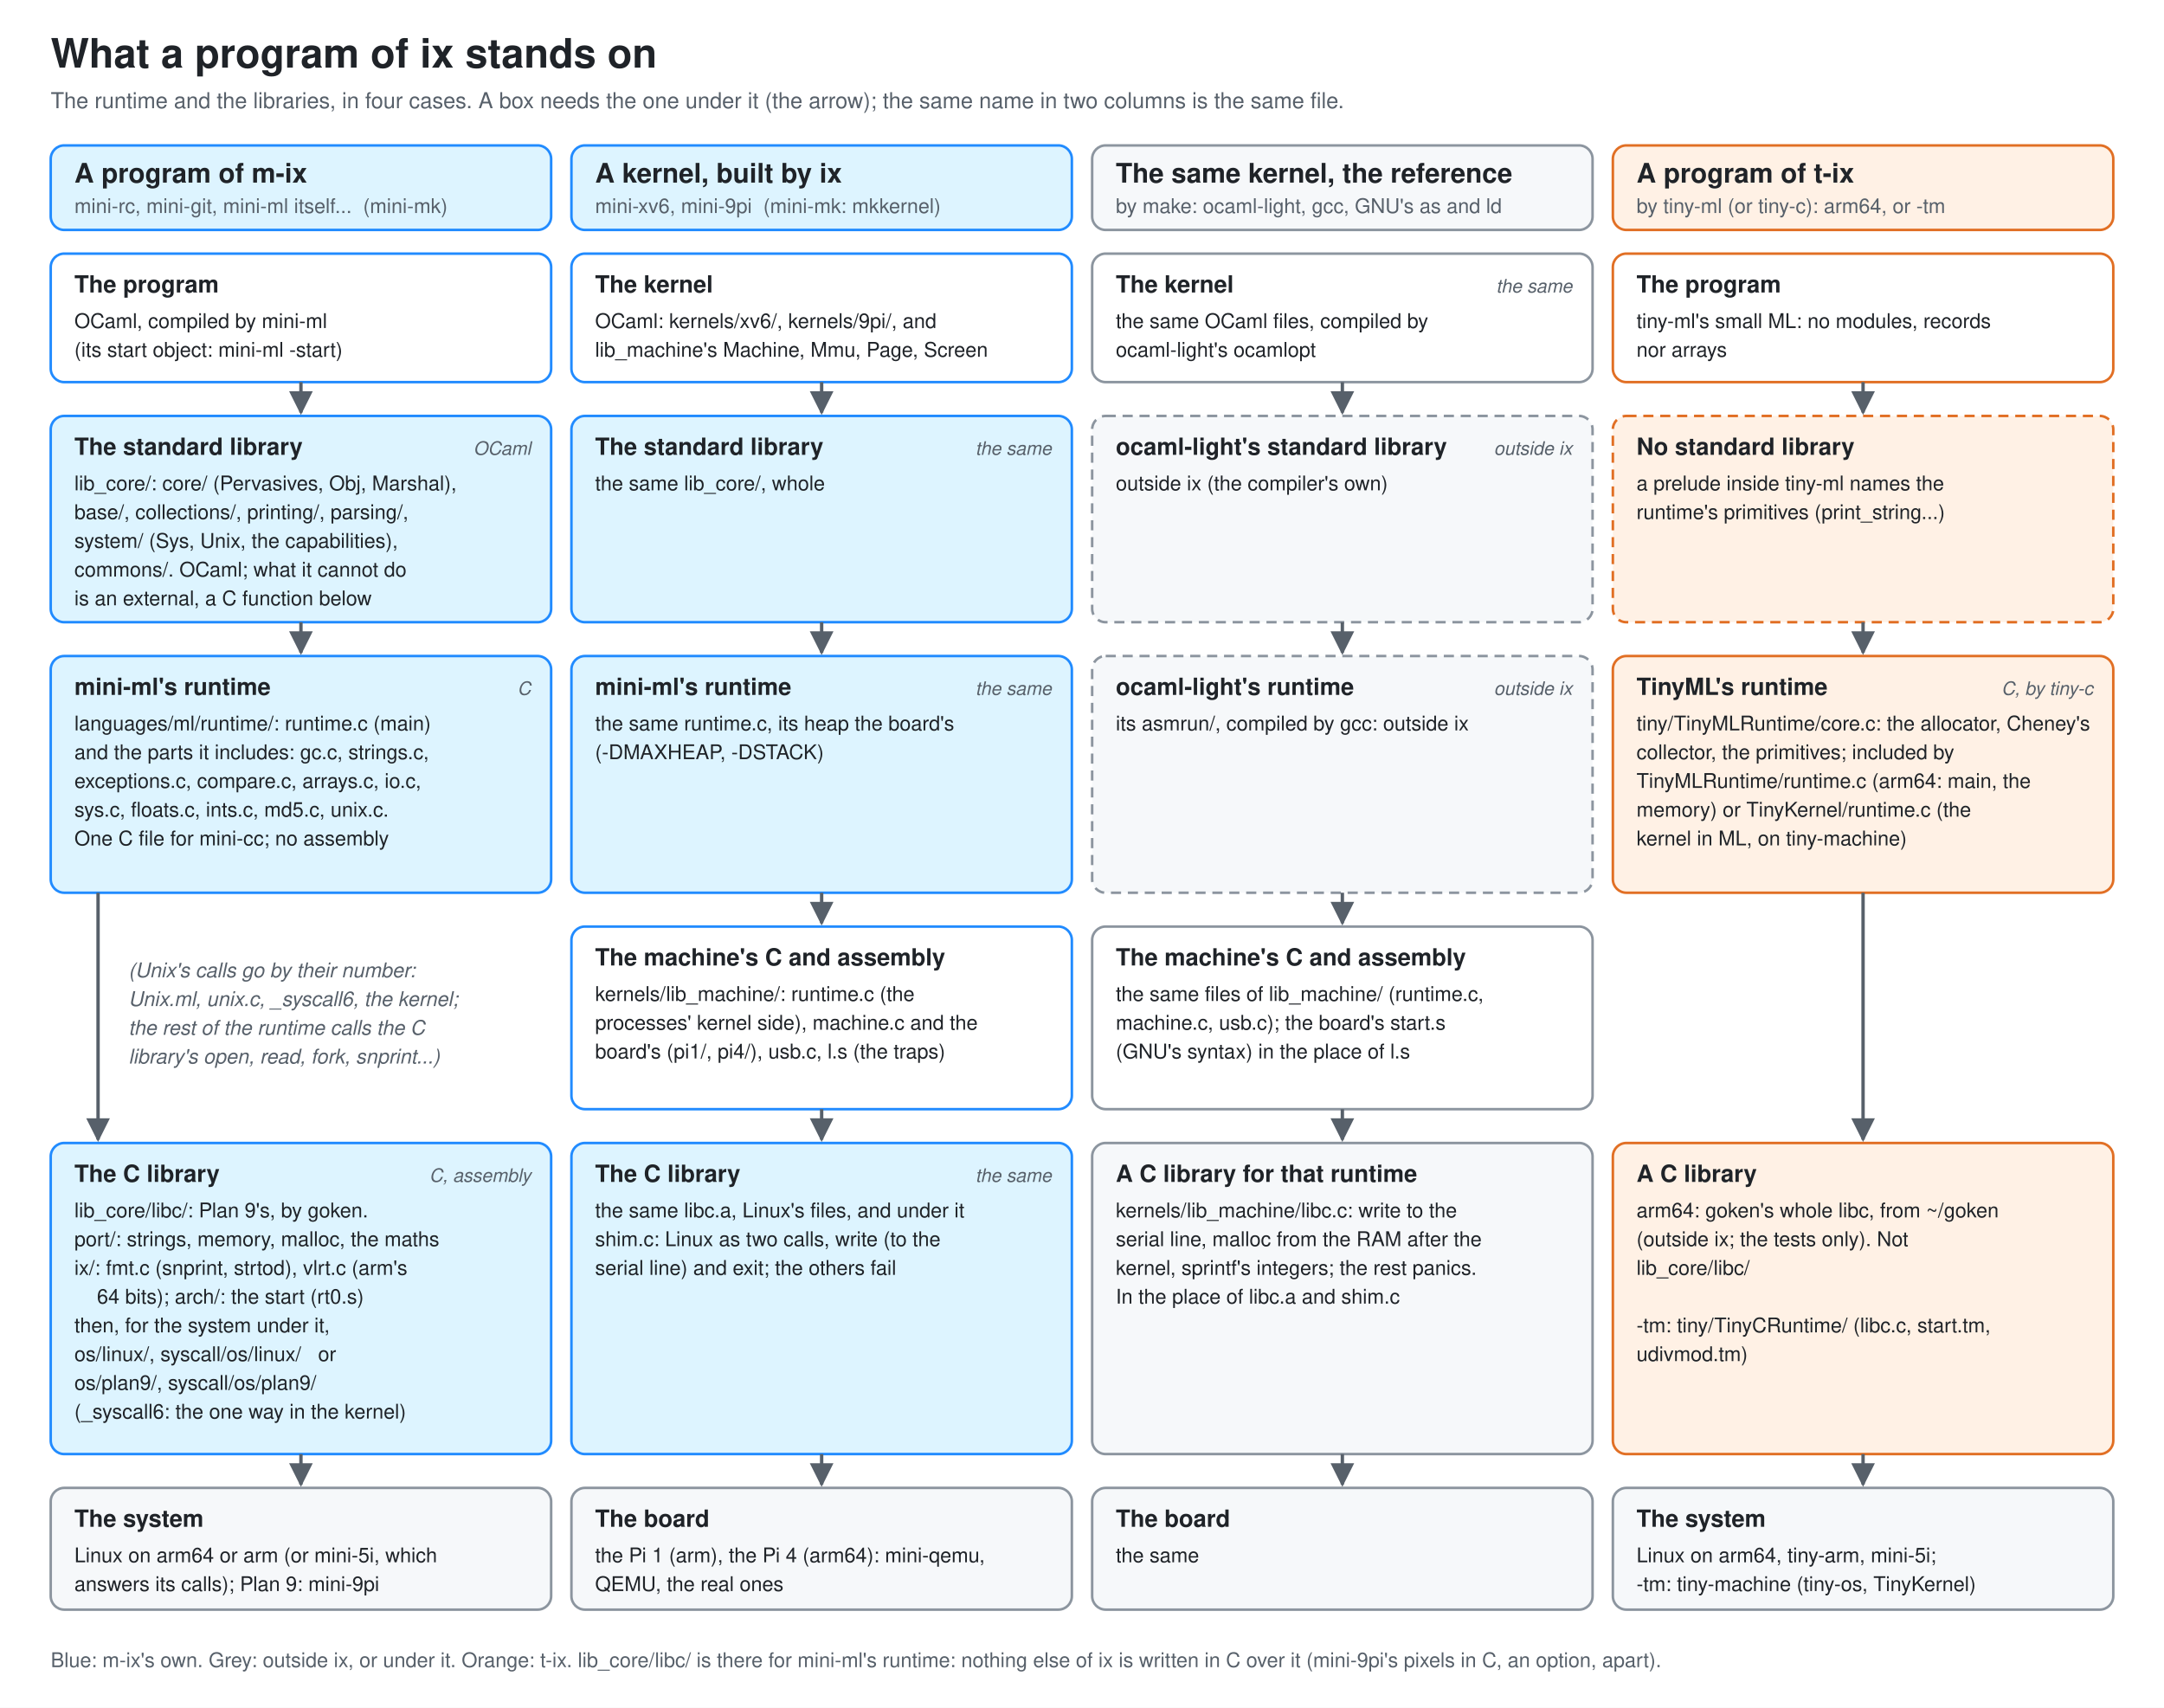
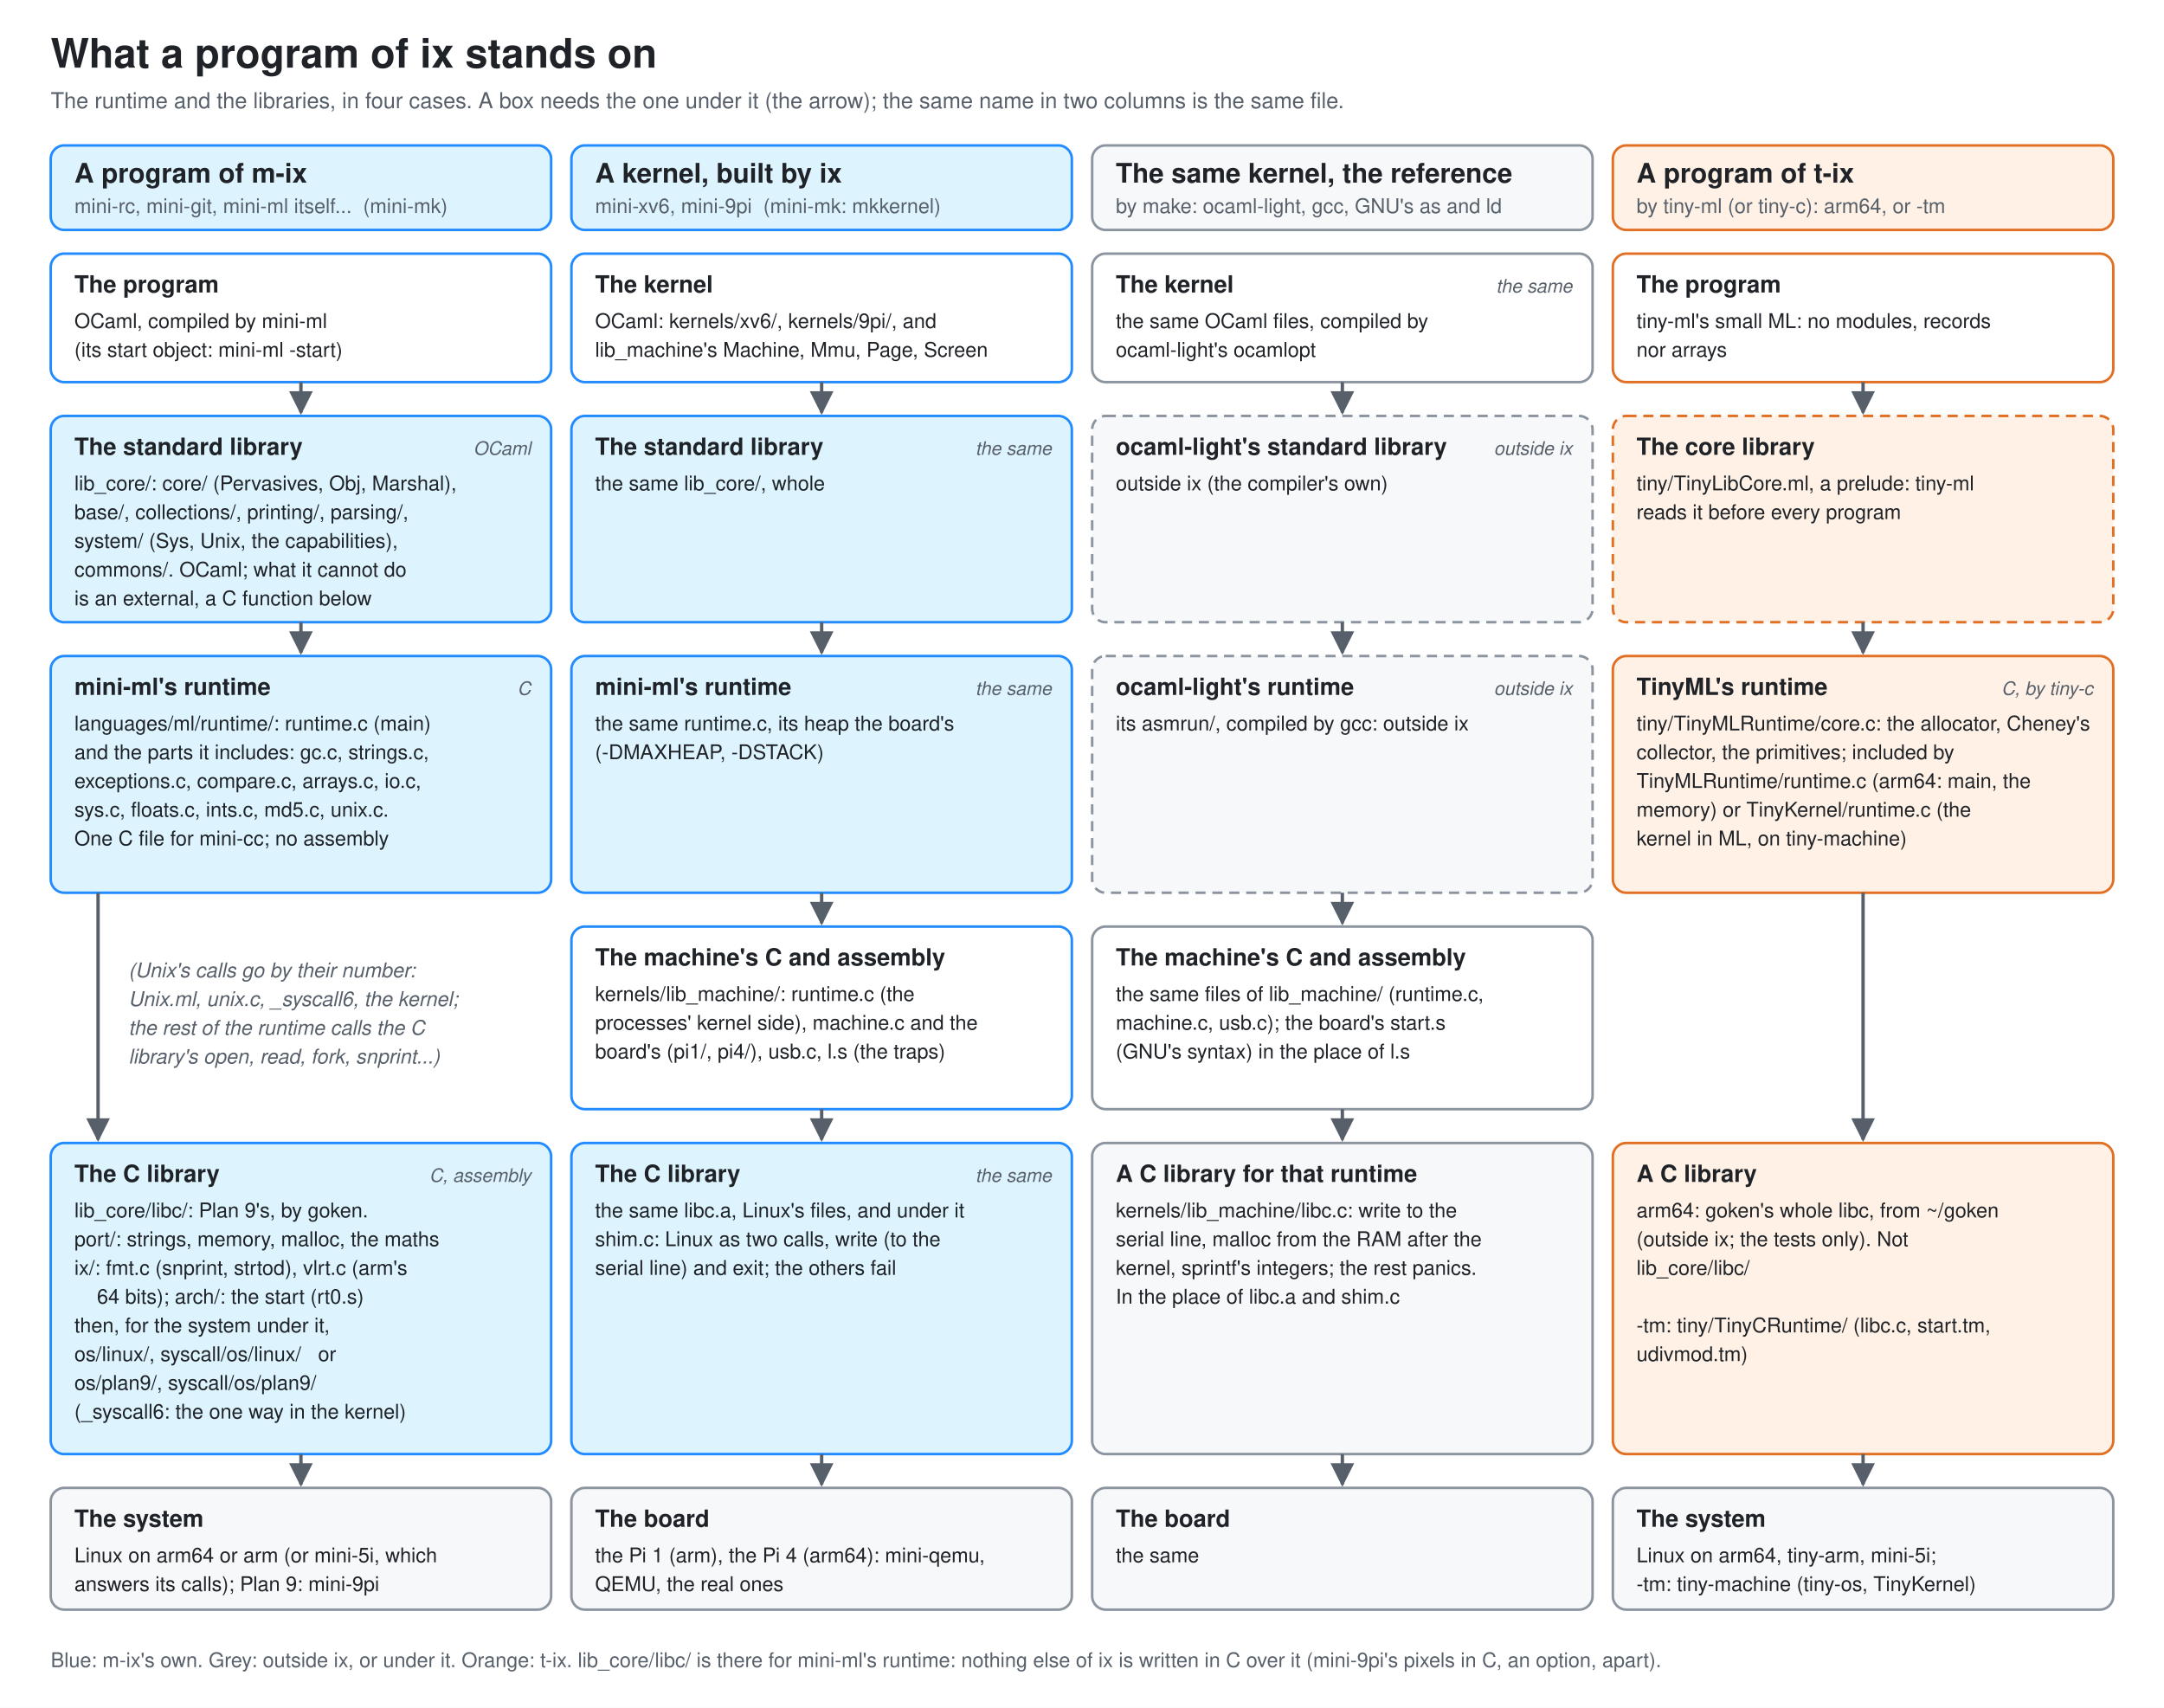
<svg xmlns="http://www.w3.org/2000/svg" viewBox="0 0 1280 1010" width="1280" height="1010" font-family="-apple-system, BlinkMacSystemFont, 'Segoe UI', Helvetica, Arial, sans-serif">
  <defs>
    <marker id="a" viewBox="0 0 10 10" refX="9" refY="5" markerWidth="7" markerHeight="7" orient="auto-start-reverse">
      <path d="M0 0L10 5L0 10z" fill="#57606a" />
    </marker>
  </defs>
  <rect width="1280" height="1010" fill="#ffffff" />
  <text x="30" y="40" font-size="24" font-weight="600" fill="#1f2328" text-anchor="start" xml:space="preserve">What a program of ix stands on</text>
  <text x="30" y="64" font-size="13" font-weight="normal" fill="#57606a" text-anchor="start" xml:space="preserve">The runtime and the libraries, in four cases. A box needs the one under it (the arrow); the same name in two columns is the same file.</text>
  <rect x="30" y="86" width="296" height="50" rx="8" fill="#ddf4ff" stroke="#218bff" stroke-width="1.5" />
  <text x="44" y="108" font-size="16" font-weight="600" fill="#1f2328" text-anchor="start" xml:space="preserve">A program of m-ix</text>
  <text x="44" y="126" font-size="12" font-weight="normal" fill="#57606a" text-anchor="start" xml:space="preserve">mini-rc, mini-git, mini-ml itself...  (mini-mk)</text>
  <rect x="30" y="150" width="296" height="76" rx="8" fill="#ffffff" stroke="#218bff" stroke-width="1.5" />
  <text x="44" y="173" font-size="14" font-weight="600" fill="#1f2328" text-anchor="start" xml:space="preserve">The program</text>
  <text x="44" y="194" font-size="12" font-weight="normal" fill="#1f2328" text-anchor="start" xml:space="preserve">OCaml, compiled by mini-ml</text>
  <text x="44" y="211" font-size="12" font-weight="normal" fill="#1f2328" text-anchor="start" xml:space="preserve">(its start object: mini-ml -start)</text>
  <rect x="30" y="246" width="296" height="122" rx="8" fill="#ddf4ff" stroke="#218bff" stroke-width="1.5" />
  <text x="44" y="269" font-size="14" font-weight="600" fill="#1f2328" text-anchor="start" xml:space="preserve">The standard library</text>
  <text x="314" y="269" font-size="11" font-weight="normal" fill="#57606a" text-anchor="end" font-style="italic" xml:space="preserve">OCaml</text>
  <text x="44" y="290" font-size="12" font-weight="normal" fill="#1f2328" text-anchor="start" xml:space="preserve">lib_core/: core/ (Pervasives, Obj, Marshal),</text>
  <text x="44" y="307" font-size="12" font-weight="normal" fill="#1f2328" text-anchor="start" xml:space="preserve">base/, collections/, printing/, parsing/,</text>
  <text x="44" y="324" font-size="12" font-weight="normal" fill="#1f2328" text-anchor="start" xml:space="preserve">system/ (Sys, Unix, the capabilities),</text>
  <text x="44" y="341" font-size="12" font-weight="normal" fill="#1f2328" text-anchor="start" xml:space="preserve">commons/. OCaml; what it cannot do</text>
  <text x="44" y="358" font-size="12" font-weight="normal" fill="#1f2328" text-anchor="start" xml:space="preserve">is an external, a C function below</text>
  <rect x="30" y="388" width="296" height="140" rx="8" fill="#ddf4ff" stroke="#218bff" stroke-width="1.5" />
  <text x="44" y="411" font-size="14" font-weight="600" fill="#1f2328" text-anchor="start" xml:space="preserve">mini-ml's runtime</text>
  <text x="314" y="411" font-size="11" font-weight="normal" fill="#57606a" text-anchor="end" font-style="italic" xml:space="preserve">C</text>
  <text x="44" y="432" font-size="12" font-weight="normal" fill="#1f2328" text-anchor="start" xml:space="preserve">languages/ml/runtime/: runtime.c (main)</text>
  <text x="44" y="449" font-size="12" font-weight="normal" fill="#1f2328" text-anchor="start" xml:space="preserve">and the parts it includes: gc.c, strings.c,</text>
  <text x="44" y="466" font-size="12" font-weight="normal" fill="#1f2328" text-anchor="start" xml:space="preserve">exceptions.c, compare.c, arrays.c, io.c,</text>
  <text x="44" y="483" font-size="12" font-weight="normal" fill="#1f2328" text-anchor="start" xml:space="preserve">sys.c, floats.c, ints.c, md5.c, unix.c.</text>
  <text x="44" y="500" font-size="12" font-weight="normal" fill="#1f2328" text-anchor="start" xml:space="preserve">One C file for mini-cc; no assembly</text>
  <rect x="30" y="676" width="296" height="184" rx="8" fill="#ddf4ff" stroke="#218bff" stroke-width="1.5" />
  <text x="44" y="699" font-size="14" font-weight="600" fill="#1f2328" text-anchor="start" xml:space="preserve">The C library</text>
  <text x="314" y="699" font-size="11" font-weight="normal" fill="#57606a" text-anchor="end" font-style="italic" xml:space="preserve">C, assembly</text>
  <text x="44" y="720" font-size="12" font-weight="normal" fill="#1f2328" text-anchor="start" xml:space="preserve">lib_core/libc/: Plan 9's, by goken.</text>
  <text x="44" y="737" font-size="12" font-weight="normal" fill="#1f2328" text-anchor="start" xml:space="preserve">port/: strings, memory, malloc, the maths</text>
  <text x="44" y="754" font-size="12" font-weight="normal" fill="#1f2328" text-anchor="start" xml:space="preserve">ix/: fmt.c (snprint, strtod), vlrt.c (arm's</text>
  <text x="44" y="771" font-size="12" font-weight="normal" fill="#1f2328" text-anchor="start" xml:space="preserve">    64 bits); arch/: the start (rt0.s)</text>
  <text x="44" y="788" font-size="12" font-weight="normal" fill="#1f2328" text-anchor="start" xml:space="preserve">then, for the system under it,</text>
  <text x="44" y="805" font-size="12" font-weight="normal" fill="#1f2328" text-anchor="start" xml:space="preserve">os/linux/, syscall/os/linux/   or</text>
  <text x="44" y="822" font-size="12" font-weight="normal" fill="#1f2328" text-anchor="start" xml:space="preserve">os/plan9/, syscall/os/plan9/</text>
  <text x="44" y="839" font-size="12" font-weight="normal" fill="#1f2328" text-anchor="start" xml:space="preserve">(_syscall6: the one way in the kernel)</text>
  <rect x="30" y="880" width="296" height="72" rx="8" fill="#f6f8fa" stroke="#8c959f" stroke-width="1.5" />
  <text x="44" y="903" font-size="14" font-weight="600" fill="#1f2328" text-anchor="start" xml:space="preserve">The system</text>
  <text x="44" y="924" font-size="12" font-weight="normal" fill="#1f2328" text-anchor="start" xml:space="preserve">Linux on arm64 or arm (or mini-5i, which</text>
  <text x="44" y="941" font-size="12" font-weight="normal" fill="#1f2328" text-anchor="start" xml:space="preserve">answers its calls); Plan 9: mini-9pi</text>
  <line x1="178" y1="226" x2="178" y2="244" stroke="#57606a" stroke-width="2" marker-end="url(#a)" />
  <line x1="178" y1="368" x2="178" y2="386" stroke="#57606a" stroke-width="2" marker-end="url(#a)" />
  <line x1="58" y1="528" x2="58" y2="674" stroke="#57606a" stroke-width="2" marker-end="url(#a)" />
  <line x1="178" y1="860" x2="178" y2="878" stroke="#57606a" stroke-width="2" marker-end="url(#a)" />
  <text x="76" y="578" font-size="12" font-weight="normal" fill="#57606a" text-anchor="start" font-style="italic" xml:space="preserve">(Unix's calls go by their number:</text>
  <text x="76" y="595" font-size="12" font-weight="normal" fill="#57606a" text-anchor="start" font-style="italic" xml:space="preserve">Unix.ml, unix.c, _syscall6, the kernel;</text>
  <text x="76" y="612" font-size="12" font-weight="normal" fill="#57606a" text-anchor="start" font-style="italic" xml:space="preserve">the rest of the runtime calls the C</text>
  <text x="76" y="629" font-size="12" font-weight="normal" fill="#57606a" text-anchor="start" font-style="italic" xml:space="preserve">library's open, read, fork, snprint...)</text>
  <rect x="338" y="86" width="296" height="50" rx="8" fill="#ddf4ff" stroke="#218bff" stroke-width="1.5" />
  <text x="352" y="108" font-size="16" font-weight="600" fill="#1f2328" text-anchor="start" xml:space="preserve">A kernel, built by ix</text>
  <text x="352" y="126" font-size="12" font-weight="normal" fill="#57606a" text-anchor="start" xml:space="preserve">mini-xv6, mini-9pi  (mini-mk: mkkernel)</text>
  <rect x="338" y="150" width="296" height="76" rx="8" fill="#ffffff" stroke="#218bff" stroke-width="1.5" />
  <text x="352" y="173" font-size="14" font-weight="600" fill="#1f2328" text-anchor="start" xml:space="preserve">The kernel</text>
  <text x="352" y="194" font-size="12" font-weight="normal" fill="#1f2328" text-anchor="start" xml:space="preserve">OCaml: kernels/xv6/, kernels/9pi/, and</text>
  <text x="352" y="211" font-size="12" font-weight="normal" fill="#1f2328" text-anchor="start" xml:space="preserve">lib_machine's Machine, Mmu, Page, Screen</text>
  <rect x="338" y="246" width="296" height="122" rx="8" fill="#ddf4ff" stroke="#218bff" stroke-width="1.5" />
  <text x="352" y="269" font-size="14" font-weight="600" fill="#1f2328" text-anchor="start" xml:space="preserve">The standard library</text>
  <text x="622" y="269" font-size="11" font-weight="normal" fill="#57606a" text-anchor="end" font-style="italic" xml:space="preserve">the same</text>
  <text x="352" y="290" font-size="12" font-weight="normal" fill="#1f2328" text-anchor="start" xml:space="preserve">the same lib_core/, whole</text>
  <rect x="338" y="388" width="296" height="140" rx="8" fill="#ddf4ff" stroke="#218bff" stroke-width="1.5" />
  <text x="352" y="411" font-size="14" font-weight="600" fill="#1f2328" text-anchor="start" xml:space="preserve">mini-ml's runtime</text>
  <text x="622" y="411" font-size="11" font-weight="normal" fill="#57606a" text-anchor="end" font-style="italic" xml:space="preserve">the same</text>
  <text x="352" y="432" font-size="12" font-weight="normal" fill="#1f2328" text-anchor="start" xml:space="preserve">the same runtime.c, its heap the board's</text>
  <text x="352" y="449" font-size="12" font-weight="normal" fill="#1f2328" text-anchor="start" xml:space="preserve">(-DMAXHEAP, -DSTACK)</text>
  <rect x="338" y="548" width="296" height="108" rx="8" fill="#ffffff" stroke="#218bff" stroke-width="1.5" />
  <text x="352" y="571" font-size="14" font-weight="600" fill="#1f2328" text-anchor="start" xml:space="preserve">The machine's C and assembly</text>
  <text x="352" y="592" font-size="12" font-weight="normal" fill="#1f2328" text-anchor="start" xml:space="preserve">kernels/lib_machine/: runtime.c (the</text>
  <text x="352" y="609" font-size="12" font-weight="normal" fill="#1f2328" text-anchor="start" xml:space="preserve">processes' kernel side), machine.c and the</text>
  <text x="352" y="626" font-size="12" font-weight="normal" fill="#1f2328" text-anchor="start" xml:space="preserve">board's (pi1/, pi4/), usb.c, l.s (the traps)</text>
  <rect x="338" y="676" width="296" height="184" rx="8" fill="#ddf4ff" stroke="#218bff" stroke-width="1.5" />
  <text x="352" y="699" font-size="14" font-weight="600" fill="#1f2328" text-anchor="start" xml:space="preserve">The C library</text>
  <text x="622" y="699" font-size="11" font-weight="normal" fill="#57606a" text-anchor="end" font-style="italic" xml:space="preserve">the same</text>
  <text x="352" y="720" font-size="12" font-weight="normal" fill="#1f2328" text-anchor="start" xml:space="preserve">the same libc.a, Linux's files, and under it</text>
  <text x="352" y="737" font-size="12" font-weight="normal" fill="#1f2328" text-anchor="start" xml:space="preserve">shim.c: Linux as two calls, write (to the</text>
  <text x="352" y="754" font-size="12" font-weight="normal" fill="#1f2328" text-anchor="start" xml:space="preserve">serial line) and exit; the others fail</text>
  <rect x="338" y="880" width="296" height="72" rx="8" fill="#f6f8fa" stroke="#8c959f" stroke-width="1.5" />
  <text x="352" y="903" font-size="14" font-weight="600" fill="#1f2328" text-anchor="start" xml:space="preserve">The board</text>
  <text x="352" y="924" font-size="12" font-weight="normal" fill="#1f2328" text-anchor="start" xml:space="preserve">the Pi 1 (arm), the Pi 4 (arm64): mini-qemu,</text>
  <text x="352" y="941" font-size="12" font-weight="normal" fill="#1f2328" text-anchor="start" xml:space="preserve">QEMU, the real ones</text>
  <line x1="486" y1="226" x2="486" y2="244" stroke="#57606a" stroke-width="2" marker-end="url(#a)" />
  <line x1="486" y1="368" x2="486" y2="386" stroke="#57606a" stroke-width="2" marker-end="url(#a)" />
  <line x1="486" y1="528" x2="486" y2="546" stroke="#57606a" stroke-width="2" marker-end="url(#a)" />
  <line x1="486" y1="656" x2="486" y2="674" stroke="#57606a" stroke-width="2" marker-end="url(#a)" />
  <line x1="486" y1="860" x2="486" y2="878" stroke="#57606a" stroke-width="2" marker-end="url(#a)" />
  <rect x="646" y="86" width="296" height="50" rx="8" fill="#f6f8fa" stroke="#8c959f" stroke-width="1.5" />
  <text x="660" y="108" font-size="16" font-weight="600" fill="#1f2328" text-anchor="start" xml:space="preserve">The same kernel, the reference</text>
  <text x="660" y="126" font-size="12" font-weight="normal" fill="#57606a" text-anchor="start" xml:space="preserve">by make: ocaml-light, gcc, GNU's as and ld</text>
  <rect x="646" y="150" width="296" height="76" rx="8" fill="#ffffff" stroke="#8c959f" stroke-width="1.5" />
  <text x="660" y="173" font-size="14" font-weight="600" fill="#1f2328" text-anchor="start" xml:space="preserve">The kernel</text>
  <text x="930" y="173" font-size="11" font-weight="normal" fill="#57606a" text-anchor="end" font-style="italic" xml:space="preserve">the same</text>
  <text x="660" y="194" font-size="12" font-weight="normal" fill="#1f2328" text-anchor="start" xml:space="preserve">the same OCaml files, compiled by</text>
  <text x="660" y="211" font-size="12" font-weight="normal" fill="#1f2328" text-anchor="start" xml:space="preserve">ocaml-light's ocamlopt</text>
  <rect x="646" y="246" width="296" height="122" rx="8" fill="#f6f8fa" stroke="#8c959f" stroke-width="1.5" stroke-dasharray="6 4" />
  <text x="660" y="269" font-size="14" font-weight="600" fill="#1f2328" text-anchor="start" xml:space="preserve">ocaml-light's standard library</text>
  <text x="930" y="269" font-size="11" font-weight="normal" fill="#57606a" text-anchor="end" font-style="italic" xml:space="preserve">outside ix</text>
  <text x="660" y="290" font-size="12" font-weight="normal" fill="#1f2328" text-anchor="start" xml:space="preserve">outside ix (the compiler's own)</text>
  <rect x="646" y="388" width="296" height="140" rx="8" fill="#f6f8fa" stroke="#8c959f" stroke-width="1.5" stroke-dasharray="6 4" />
  <text x="660" y="411" font-size="14" font-weight="600" fill="#1f2328" text-anchor="start" xml:space="preserve">ocaml-light's runtime</text>
  <text x="930" y="411" font-size="11" font-weight="normal" fill="#57606a" text-anchor="end" font-style="italic" xml:space="preserve">outside ix</text>
  <text x="660" y="432" font-size="12" font-weight="normal" fill="#1f2328" text-anchor="start" xml:space="preserve">its asmrun/, compiled by gcc: outside ix</text>
  <rect x="646" y="548" width="296" height="108" rx="8" fill="#ffffff" stroke="#8c959f" stroke-width="1.5" />
  <text x="660" y="571" font-size="14" font-weight="600" fill="#1f2328" text-anchor="start" xml:space="preserve">The machine's C and assembly</text>
  <text x="660" y="592" font-size="12" font-weight="normal" fill="#1f2328" text-anchor="start" xml:space="preserve">the same files of lib_machine/ (runtime.c,</text>
  <text x="660" y="609" font-size="12" font-weight="normal" fill="#1f2328" text-anchor="start" xml:space="preserve">machine.c, usb.c); the board's start.s</text>
  <text x="660" y="626" font-size="12" font-weight="normal" fill="#1f2328" text-anchor="start" xml:space="preserve">(GNU's syntax) in the place of l.s</text>
  <rect x="646" y="676" width="296" height="184" rx="8" fill="#f6f8fa" stroke="#8c959f" stroke-width="1.5" />
  <text x="660" y="699" font-size="14" font-weight="600" fill="#1f2328" text-anchor="start" xml:space="preserve">A C library for that runtime</text>
  <text x="660" y="720" font-size="12" font-weight="normal" fill="#1f2328" text-anchor="start" xml:space="preserve">kernels/lib_machine/libc.c: write to the</text>
  <text x="660" y="737" font-size="12" font-weight="normal" fill="#1f2328" text-anchor="start" xml:space="preserve">serial line, malloc from the RAM after the</text>
  <text x="660" y="754" font-size="12" font-weight="normal" fill="#1f2328" text-anchor="start" xml:space="preserve">kernel, sprintf's integers; the rest panics.</text>
  <text x="660" y="771" font-size="12" font-weight="normal" fill="#1f2328" text-anchor="start" xml:space="preserve">In the place of libc.a and shim.c</text>
  <rect x="646" y="880" width="296" height="72" rx="8" fill="#f6f8fa" stroke="#8c959f" stroke-width="1.5" />
  <text x="660" y="903" font-size="14" font-weight="600" fill="#1f2328" text-anchor="start" xml:space="preserve">The board</text>
  <text x="660" y="924" font-size="12" font-weight="normal" fill="#1f2328" text-anchor="start" xml:space="preserve">the same</text>
  <line x1="794" y1="226" x2="794" y2="244" stroke="#57606a" stroke-width="2" marker-end="url(#a)" />
  <line x1="794" y1="368" x2="794" y2="386" stroke="#57606a" stroke-width="2" marker-end="url(#a)" />
  <line x1="794" y1="528" x2="794" y2="546" stroke="#57606a" stroke-width="2" marker-end="url(#a)" />
  <line x1="794" y1="656" x2="794" y2="674" stroke="#57606a" stroke-width="2" marker-end="url(#a)" />
  <line x1="794" y1="860" x2="794" y2="878" stroke="#57606a" stroke-width="2" marker-end="url(#a)" />
  <rect x="954" y="86" width="296" height="50" rx="8" fill="#fff1e5" stroke="#e16f24" stroke-width="1.5" />
  <text x="968" y="108" font-size="16" font-weight="600" fill="#1f2328" text-anchor="start" xml:space="preserve">A program of t-ix</text>
  <text x="968" y="126" font-size="12" font-weight="normal" fill="#57606a" text-anchor="start" xml:space="preserve">by tiny-ml (or tiny-c): arm64, or -tm</text>
  <rect x="954" y="150" width="296" height="76" rx="8" fill="#ffffff" stroke="#e16f24" stroke-width="1.5" />
  <text x="968" y="173" font-size="14" font-weight="600" fill="#1f2328" text-anchor="start" xml:space="preserve">The program</text>
  <text x="968" y="194" font-size="12" font-weight="normal" fill="#1f2328" text-anchor="start" xml:space="preserve">tiny-ml's small ML: no modules, records</text>
  <text x="968" y="211" font-size="12" font-weight="normal" fill="#1f2328" text-anchor="start" xml:space="preserve">nor arrays</text>
  <rect x="954" y="246" width="296" height="122" rx="8" fill="#fff1e5" stroke="#e16f24" stroke-width="1.5" stroke-dasharray="6 4" />
-   <text x="968" y="269" font-size="14" font-weight="600" fill="#1f2328" text-anchor="start" xml:space="preserve">No standard library</text>
-   <text x="968" y="290" font-size="12" font-weight="normal" fill="#1f2328" text-anchor="start" xml:space="preserve">a prelude inside tiny-ml names the</text>
-   <text x="968" y="307" font-size="12" font-weight="normal" fill="#1f2328" text-anchor="start" xml:space="preserve">runtime's primitives (print_string...)</text>
+   <text x="968" y="269" font-size="14" font-weight="600" fill="#1f2328" text-anchor="start" xml:space="preserve">The core library</text>
+   <text x="968" y="290" font-size="12" font-weight="normal" fill="#1f2328" text-anchor="start" xml:space="preserve">tiny/TinyLibCore.ml, a prelude: tiny-ml</text>
+   <text x="968" y="307" font-size="12" font-weight="normal" fill="#1f2328" text-anchor="start" xml:space="preserve">reads it before every program</text>
  <rect x="954" y="388" width="296" height="140" rx="8" fill="#fff1e5" stroke="#e16f24" stroke-width="1.5" />
  <text x="968" y="411" font-size="14" font-weight="600" fill="#1f2328" text-anchor="start" xml:space="preserve">TinyML's runtime</text>
  <text x="1238" y="411" font-size="11" font-weight="normal" fill="#57606a" text-anchor="end" font-style="italic" xml:space="preserve">C, by tiny-c</text>
  <text x="968" y="432" font-size="12" font-weight="normal" fill="#1f2328" text-anchor="start" xml:space="preserve">tiny/TinyMLRuntime/core.c: the allocator, Cheney's</text>
  <text x="968" y="449" font-size="12" font-weight="normal" fill="#1f2328" text-anchor="start" xml:space="preserve">collector, the primitives; included by</text>
  <text x="968" y="466" font-size="12" font-weight="normal" fill="#1f2328" text-anchor="start" xml:space="preserve">TinyMLRuntime/runtime.c (arm64: main, the</text>
  <text x="968" y="483" font-size="12" font-weight="normal" fill="#1f2328" text-anchor="start" xml:space="preserve">memory) or TinyKernel/runtime.c (the</text>
  <text x="968" y="500" font-size="12" font-weight="normal" fill="#1f2328" text-anchor="start" xml:space="preserve">kernel in ML, on tiny-machine)</text>
  <rect x="954" y="676" width="296" height="184" rx="8" fill="#fff1e5" stroke="#e16f24" stroke-width="1.5" />
  <text x="968" y="699" font-size="14" font-weight="600" fill="#1f2328" text-anchor="start" xml:space="preserve">A C library</text>
  <text x="968" y="720" font-size="12" font-weight="normal" fill="#1f2328" text-anchor="start" xml:space="preserve">arm64: goken's whole libc, from ~/goken</text>
  <text x="968" y="737" font-size="12" font-weight="normal" fill="#1f2328" text-anchor="start" xml:space="preserve">(outside ix; the tests only). Not</text>
  <text x="968" y="754" font-size="12" font-weight="normal" fill="#1f2328" text-anchor="start" xml:space="preserve">lib_core/libc/</text>
  <text x="968" y="771" font-size="12" font-weight="normal" fill="#1f2328" text-anchor="start" xml:space="preserve" />
  <text x="968" y="788" font-size="12" font-weight="normal" fill="#1f2328" text-anchor="start" xml:space="preserve">-tm: tiny/TinyCRuntime/ (libc.c, start.tm,</text>
  <text x="968" y="805" font-size="12" font-weight="normal" fill="#1f2328" text-anchor="start" xml:space="preserve">udivmod.tm)</text>
  <rect x="954" y="880" width="296" height="72" rx="8" fill="#f6f8fa" stroke="#8c959f" stroke-width="1.5" />
  <text x="968" y="903" font-size="14" font-weight="600" fill="#1f2328" text-anchor="start" xml:space="preserve">The system</text>
  <text x="968" y="924" font-size="12" font-weight="normal" fill="#1f2328" text-anchor="start" xml:space="preserve">Linux on arm64, tiny-arm, mini-5i;</text>
  <text x="968" y="941" font-size="12" font-weight="normal" fill="#1f2328" text-anchor="start" xml:space="preserve">-tm: tiny-machine (tiny-os, TinyKernel)</text>
  <line x1="1102" y1="226" x2="1102" y2="244" stroke="#57606a" stroke-width="2" marker-end="url(#a)" />
  <line x1="1102" y1="368" x2="1102" y2="386" stroke="#57606a" stroke-width="2" marker-end="url(#a)" />
  <line x1="1102" y1="528" x2="1102" y2="674" stroke="#57606a" stroke-width="2" marker-end="url(#a)" />
  <line x1="1102" y1="860" x2="1102" y2="878" stroke="#57606a" stroke-width="2" marker-end="url(#a)" />
  <text x="30" y="986" font-size="12" font-weight="normal" fill="#57606a" text-anchor="start" xml:space="preserve">Blue: m-ix's own. Grey: outside ix, or under it. Orange: t-ix. lib_core/libc/ is there for mini-ml's runtime: nothing else of ix is written in C over it (mini-9pi's pixels in C, an option, apart).</text>
</svg>
